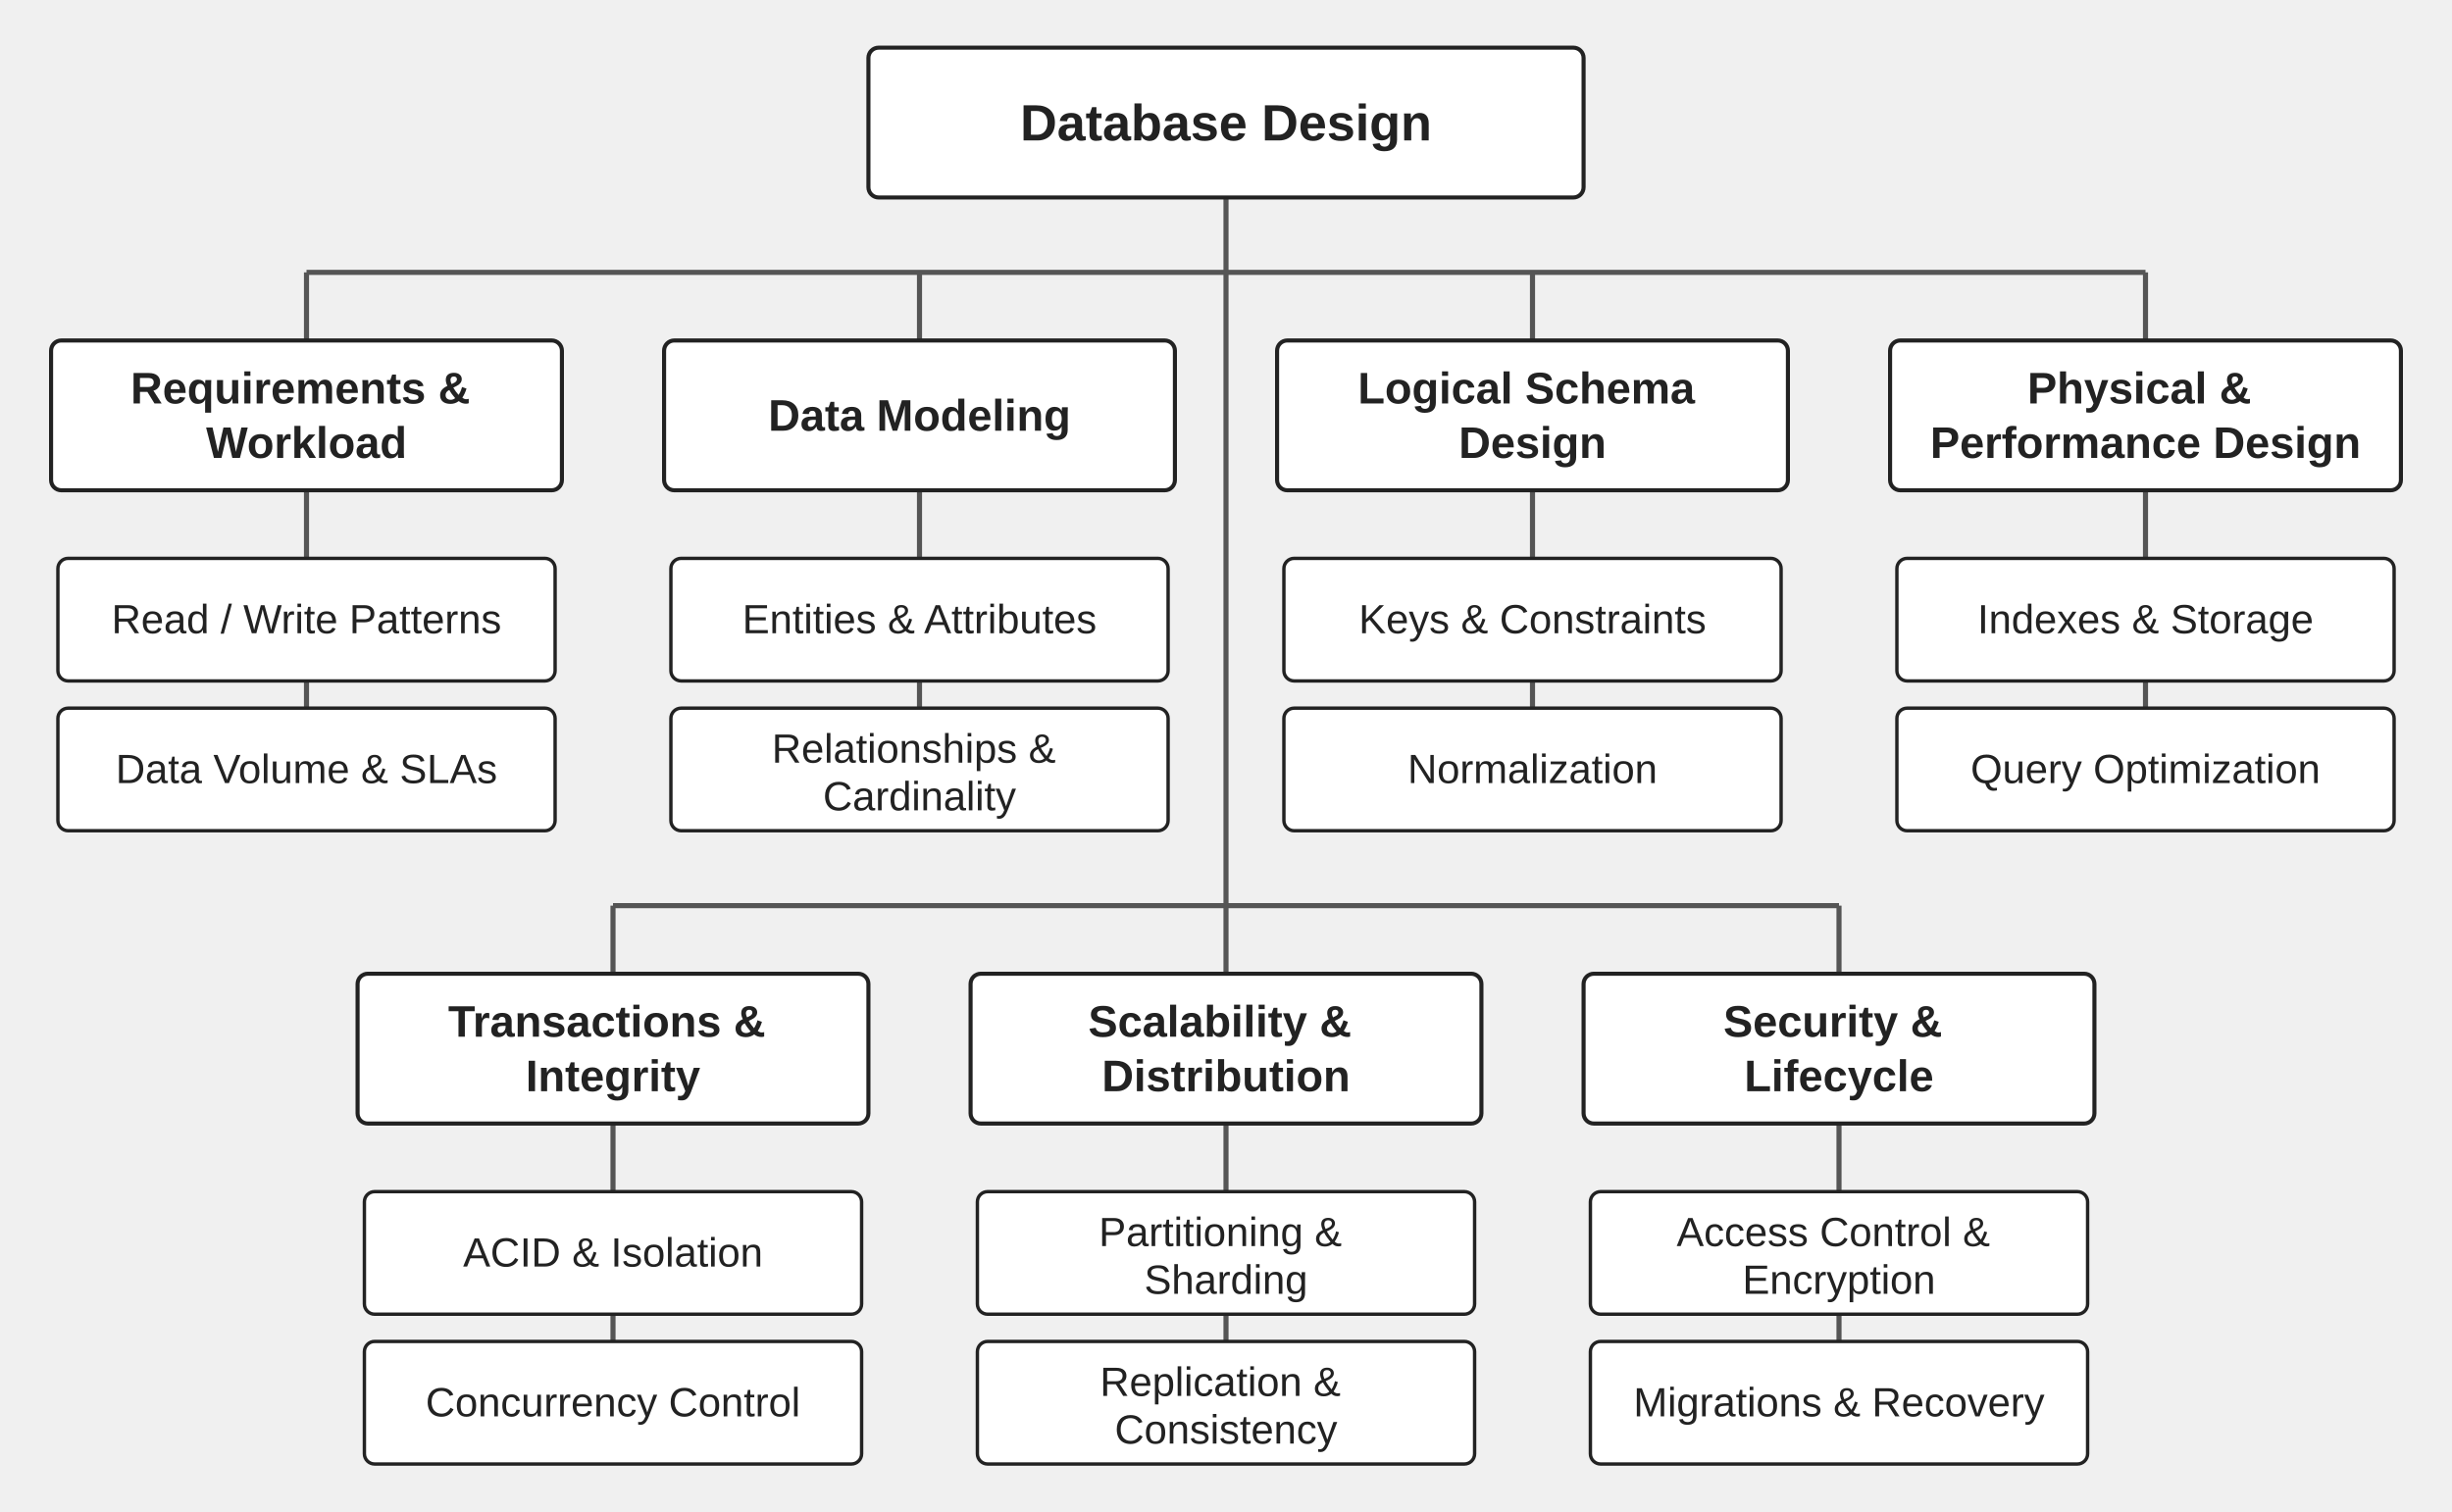
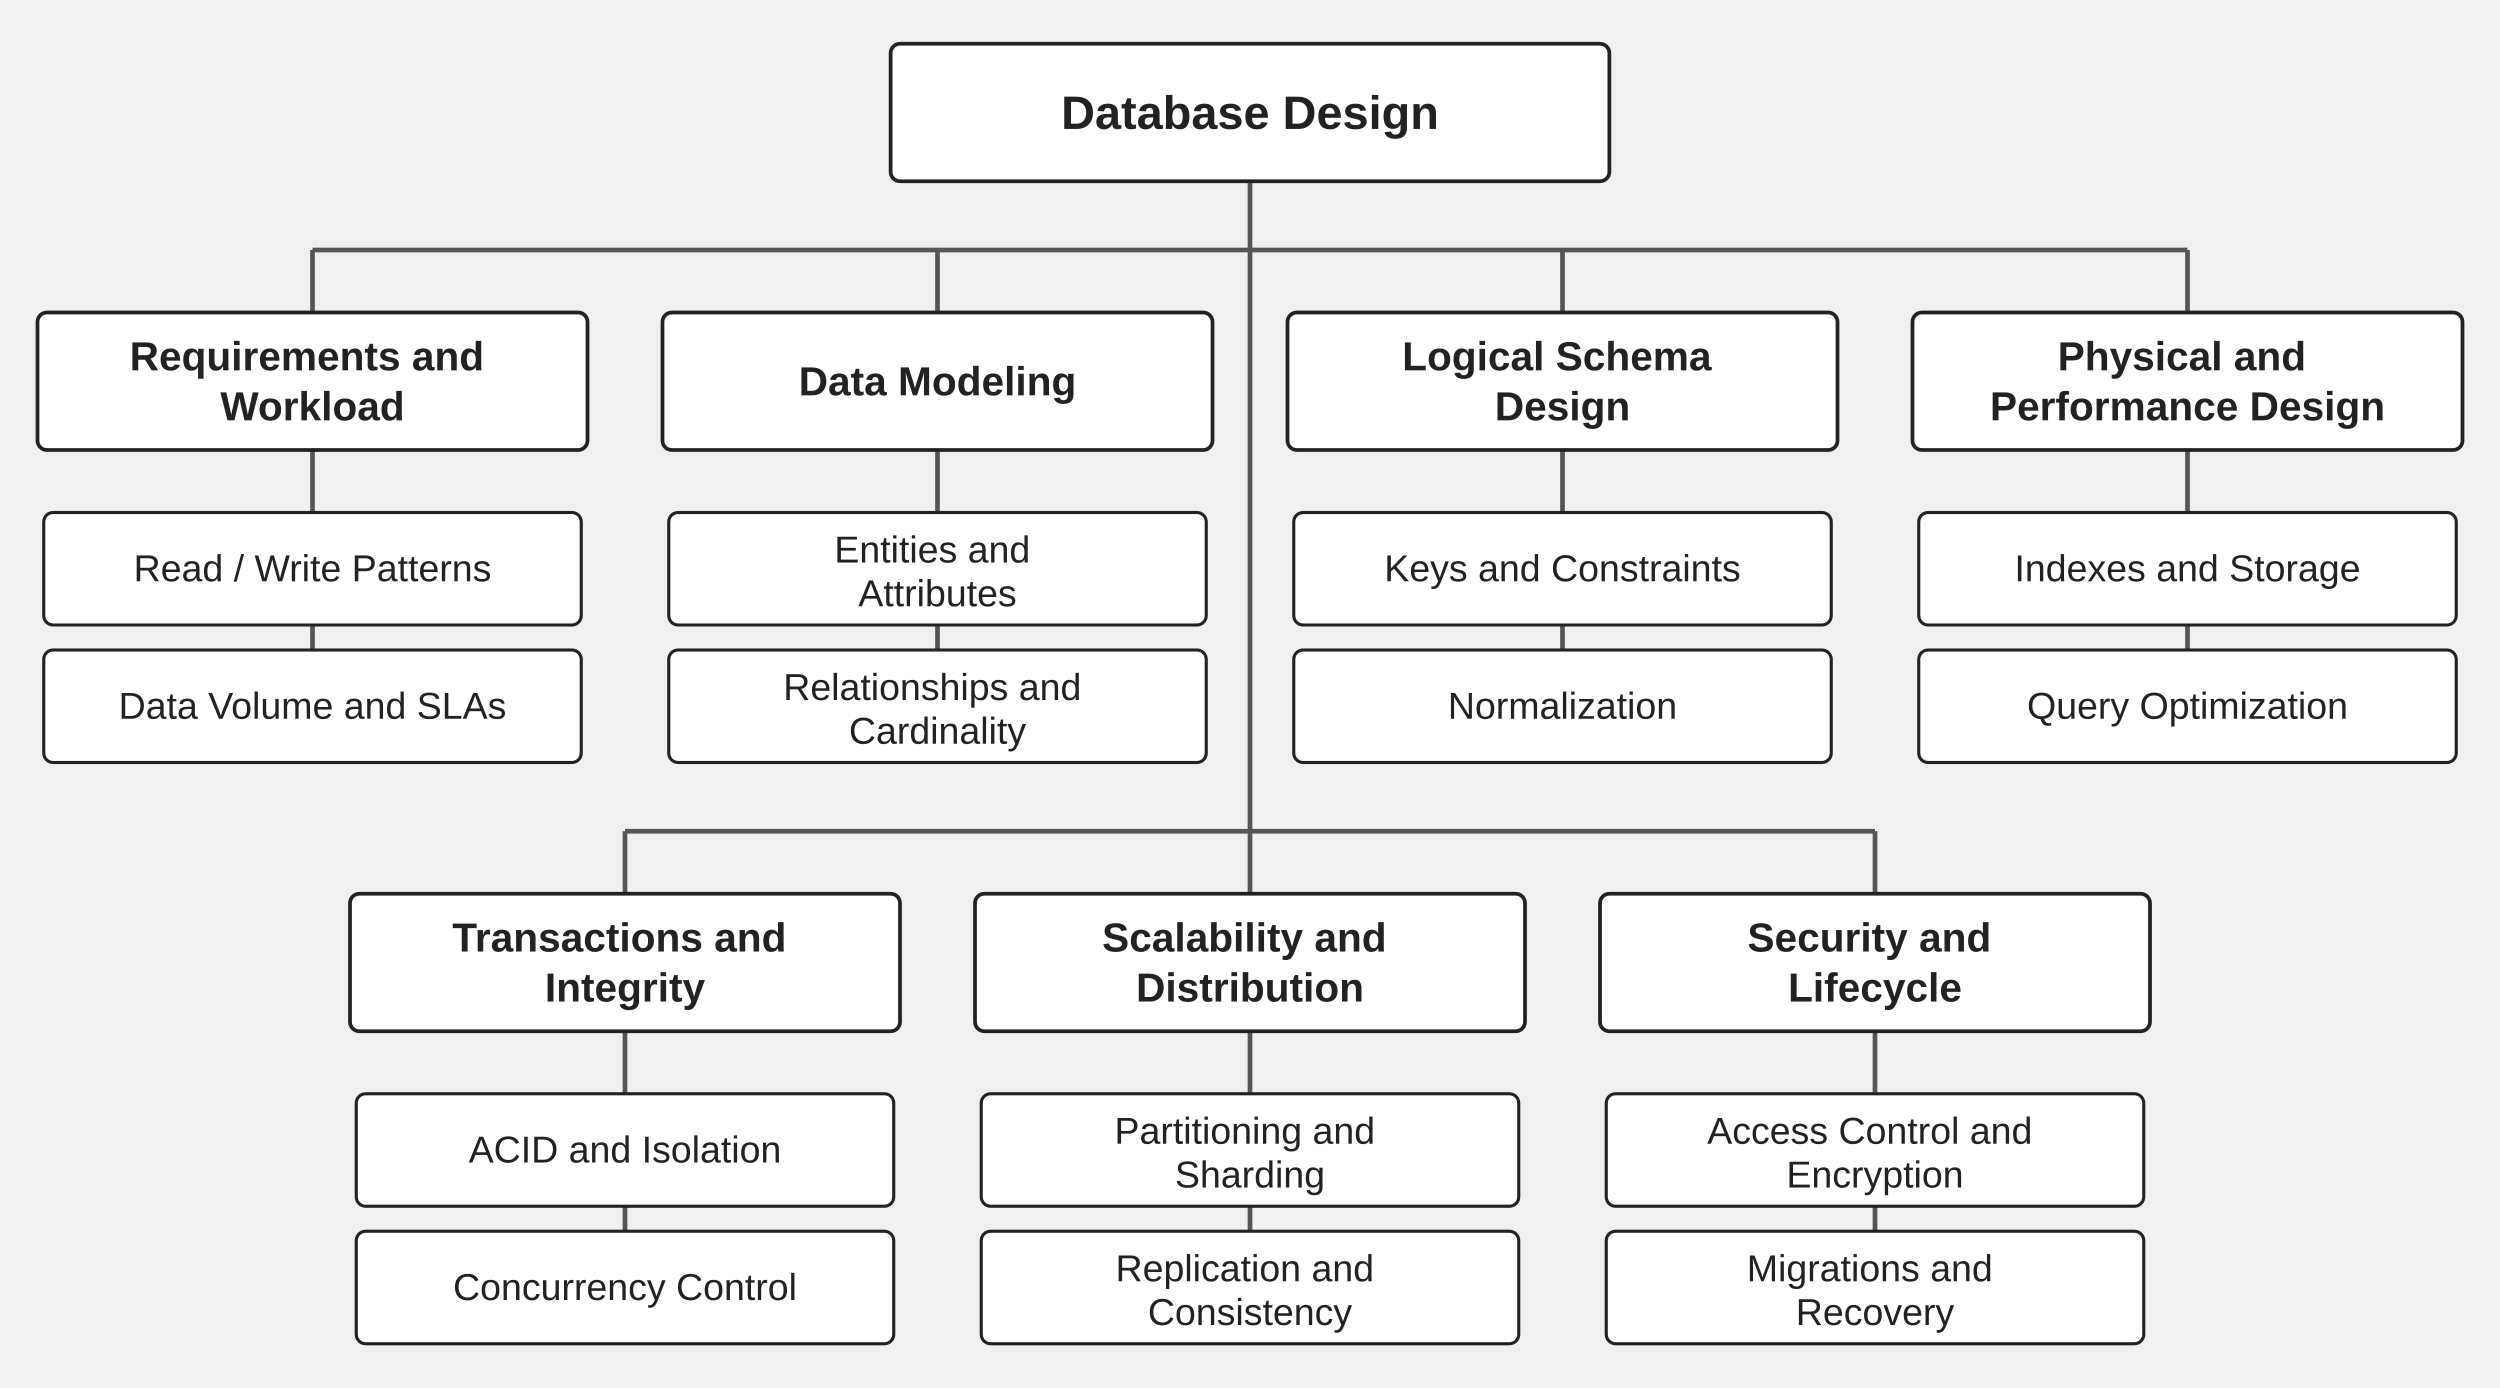
- <svg xmlns="http://www.w3.org/2000/svg" width="720" height="444" viewBox="0 0 720 444" role="img" aria-label="Database design splits into requirements and workload, data modeling, logical schema design, physical and performance design, transactions and integrity, scalability and distribution, and security and lifecycle, each with two main concepts">
-   <path d="M360 58 V80 M90 80 H630" fill="none" stroke="#555555" stroke-width="1.5" />
-   <path d="M90 80 V100 M270 80 V100 M450 80 V100 M630 80 V100" fill="none" stroke="#555555" stroke-width="1.5" />
-   <path d="M360 80 V286 M180 266 H540 M180 266 V286 M540 266 V286" fill="none" stroke="#555555" stroke-width="1.5" />
-   <path d="M90 144 V208 M270 144 V208 M450 144 V208 M630 144 V208" fill="none" stroke="#555555" stroke-width="1.5" />
-   <path d="M180 330 V394 M360 330 V394 M540 330 V394" fill="none" stroke="#555555" stroke-width="1.5" />
-   <rect x="255" y="14" width="210" height="44" rx="3" fill="#FFFFFF" stroke="#222222" stroke-width="1.2" />
-   <text x="360" y="41.25" text-anchor="middle" font-family="system-ui, -apple-system, 'Segoe UI', Arial, sans-serif" font-size="15" font-weight="600" fill="#222222">Database Design</text>
-   <rect x="15" y="100" width="150" height="44" rx="3" fill="#FFFFFF" stroke="#222222" stroke-width="1.2" />
+ <svg xmlns="http://www.w3.org/2000/svg" width="800" height="444" viewBox="0 0 800 444" role="img" aria-label="Database design splits into requirements and workload, data modeling, logical schema design, physical and performance design, transactions and integrity, scalability and distribution, and security and lifecycle, each with two main concepts">
+   <path d="M400 58 V80 M100 80 H700" fill="none" stroke="#555555" stroke-width="1.5" />
+   <path d="M100 80 V100 M300 80 V100 M500 80 V100 M700 80 V100" fill="none" stroke="#555555" stroke-width="1.5" />
+   <path d="M400 80 V286 M200 266 H600 M200 266 V286 M600 266 V286" fill="none" stroke="#555555" stroke-width="1.5" />
+   <path d="M100 144 V208 M300 144 V208 M500 144 V208 M700 144 V208" fill="none" stroke="#555555" stroke-width="1.5" />
+   <path d="M200 330 V394 M400 330 V394 M600 330 V394" fill="none" stroke="#555555" stroke-width="1.5" />
+   <rect x="285" y="14" width="230" height="44" rx="3" fill="#FFFFFF" stroke="#222222" stroke-width="1.2" />
+   <text x="400" y="41.25" text-anchor="middle" font-family="system-ui, -apple-system, 'Segoe UI', Arial, sans-serif" font-size="15" font-weight="600" fill="#222222">Database Design</text>
+   <rect x="12" y="100" width="176" height="44" rx="3" fill="#FFFFFF" stroke="#222222" stroke-width="1.2" />
  <text text-anchor="middle" font-family="system-ui, -apple-system, 'Segoe UI', Arial, sans-serif" font-size="13" font-weight="600" fill="#222222">
-     <tspan x="90" y="118.5">Requirements &amp;</tspan>
-     <tspan x="90" y="134.5">Workload</tspan>
+     <tspan x="100" y="118.5">Requirements and</tspan>
+     <tspan x="100" y="134.5">Workload</tspan>
  </text>
-   <rect x="17" y="164" width="146" height="36" rx="3" fill="#FFFFFF" stroke="#222222" stroke-width="1" />
-   <text x="90" y="186" text-anchor="middle" font-family="system-ui, -apple-system, 'Segoe UI', Arial, sans-serif" font-size="12" font-weight="400" fill="#222222">Read / Write Patterns</text>
-   <rect x="17" y="208" width="146" height="36" rx="3" fill="#FFFFFF" stroke="#222222" stroke-width="1" />
-   <text x="90" y="230" text-anchor="middle" font-family="system-ui, -apple-system, 'Segoe UI', Arial, sans-serif" font-size="12" font-weight="400" fill="#222222">Data Volume &amp; SLAs</text>
-   <rect x="195" y="100" width="150" height="44" rx="3" fill="#FFFFFF" stroke="#222222" stroke-width="1.2" />
-   <text x="270" y="126.5" text-anchor="middle" font-family="system-ui, -apple-system, 'Segoe UI', Arial, sans-serif" font-size="13" font-weight="600" fill="#222222">Data Modeling</text>
-   <rect x="197" y="164" width="146" height="36" rx="3" fill="#FFFFFF" stroke="#222222" stroke-width="1" />
-   <text x="270" y="186" text-anchor="middle" font-family="system-ui, -apple-system, 'Segoe UI', Arial, sans-serif" font-size="12" font-weight="400" fill="#222222">Entities &amp; Attributes</text>
-   <rect x="197" y="208" width="146" height="36" rx="3" fill="#FFFFFF" stroke="#222222" stroke-width="1" />
+   <rect x="14" y="164" width="172" height="36" rx="3" fill="#FFFFFF" stroke="#222222" stroke-width="1" />
+   <text x="100" y="186" text-anchor="middle" font-family="system-ui, -apple-system, 'Segoe UI', Arial, sans-serif" font-size="12" font-weight="400" fill="#222222">Read / Write Patterns</text>
+   <rect x="14" y="208" width="172" height="36" rx="3" fill="#FFFFFF" stroke="#222222" stroke-width="1" />
+   <text x="100" y="230" text-anchor="middle" font-family="system-ui, -apple-system, 'Segoe UI', Arial, sans-serif" font-size="12" font-weight="400" fill="#222222">Data Volume and SLAs</text>
+   <rect x="212" y="100" width="176" height="44" rx="3" fill="#FFFFFF" stroke="#222222" stroke-width="1.2" />
+   <text x="300" y="126.5" text-anchor="middle" font-family="system-ui, -apple-system, 'Segoe UI', Arial, sans-serif" font-size="13" font-weight="600" fill="#222222">Data Modeling</text>
+   <rect x="214" y="164" width="172" height="36" rx="3" fill="#FFFFFF" stroke="#222222" stroke-width="1" />
  <text text-anchor="middle" font-family="system-ui, -apple-system, 'Segoe UI', Arial, sans-serif" font-size="12" font-weight="400" fill="#222222">
-     <tspan x="270" y="224">Relationships &amp;</tspan>
-     <tspan x="270" y="238">Cardinality</tspan>
+     <tspan x="300" y="180">Entities and</tspan>
+     <tspan x="300" y="194">Attributes</tspan>
  </text>
-   <rect x="375" y="100" width="150" height="44" rx="3" fill="#FFFFFF" stroke="#222222" stroke-width="1.2" />
+   <rect x="214" y="208" width="172" height="36" rx="3" fill="#FFFFFF" stroke="#222222" stroke-width="1" />
+   <text text-anchor="middle" font-family="system-ui, -apple-system, 'Segoe UI', Arial, sans-serif" font-size="12" font-weight="400" fill="#222222">
+     <tspan x="300" y="224">Relationships and</tspan>
+     <tspan x="300" y="238">Cardinality</tspan>
+   </text>
+   <rect x="412" y="100" width="176" height="44" rx="3" fill="#FFFFFF" stroke="#222222" stroke-width="1.2" />
  <text text-anchor="middle" font-family="system-ui, -apple-system, 'Segoe UI', Arial, sans-serif" font-size="13" font-weight="600" fill="#222222">
-     <tspan x="450" y="118.5">Logical Schema</tspan>
-     <tspan x="450" y="134.5">Design</tspan>
+     <tspan x="500" y="118.5">Logical Schema</tspan>
+     <tspan x="500" y="134.5">Design</tspan>
  </text>
-   <rect x="377" y="164" width="146" height="36" rx="3" fill="#FFFFFF" stroke="#222222" stroke-width="1" />
-   <text x="450" y="186" text-anchor="middle" font-family="system-ui, -apple-system, 'Segoe UI', Arial, sans-serif" font-size="12" font-weight="400" fill="#222222">Keys &amp; Constraints</text>
-   <rect x="377" y="208" width="146" height="36" rx="3" fill="#FFFFFF" stroke="#222222" stroke-width="1" />
-   <text x="450" y="230" text-anchor="middle" font-family="system-ui, -apple-system, 'Segoe UI', Arial, sans-serif" font-size="12" font-weight="400" fill="#222222">Normalization</text>
-   <rect x="555" y="100" width="150" height="44" rx="3" fill="#FFFFFF" stroke="#222222" stroke-width="1.2" />
+   <rect x="414" y="164" width="172" height="36" rx="3" fill="#FFFFFF" stroke="#222222" stroke-width="1" />
+   <text x="500" y="186" text-anchor="middle" font-family="system-ui, -apple-system, 'Segoe UI', Arial, sans-serif" font-size="12" font-weight="400" fill="#222222">Keys and Constraints</text>
+   <rect x="414" y="208" width="172" height="36" rx="3" fill="#FFFFFF" stroke="#222222" stroke-width="1" />
+   <text x="500" y="230" text-anchor="middle" font-family="system-ui, -apple-system, 'Segoe UI', Arial, sans-serif" font-size="12" font-weight="400" fill="#222222">Normalization</text>
+   <rect x="612" y="100" width="176" height="44" rx="3" fill="#FFFFFF" stroke="#222222" stroke-width="1.2" />
  <text text-anchor="middle" font-family="system-ui, -apple-system, 'Segoe UI', Arial, sans-serif" font-size="13" font-weight="600" fill="#222222">
-     <tspan x="630" y="118.5">Physical &amp;</tspan>
-     <tspan x="630" y="134.5">Performance Design</tspan>
+     <tspan x="700" y="118.5">Physical and</tspan>
+     <tspan x="700" y="134.5">Performance Design</tspan>
  </text>
-   <rect x="557" y="164" width="146" height="36" rx="3" fill="#FFFFFF" stroke="#222222" stroke-width="1" />
-   <text x="630" y="186" text-anchor="middle" font-family="system-ui, -apple-system, 'Segoe UI', Arial, sans-serif" font-size="12" font-weight="400" fill="#222222">Indexes &amp; Storage</text>
-   <rect x="557" y="208" width="146" height="36" rx="3" fill="#FFFFFF" stroke="#222222" stroke-width="1" />
-   <text x="630" y="230" text-anchor="middle" font-family="system-ui, -apple-system, 'Segoe UI', Arial, sans-serif" font-size="12" font-weight="400" fill="#222222">Query Optimization</text>
-   <rect x="105" y="286" width="150" height="44" rx="3" fill="#FFFFFF" stroke="#222222" stroke-width="1.2" />
+   <rect x="614" y="164" width="172" height="36" rx="3" fill="#FFFFFF" stroke="#222222" stroke-width="1" />
+   <text x="700" y="186" text-anchor="middle" font-family="system-ui, -apple-system, 'Segoe UI', Arial, sans-serif" font-size="12" font-weight="400" fill="#222222">Indexes and Storage</text>
+   <rect x="614" y="208" width="172" height="36" rx="3" fill="#FFFFFF" stroke="#222222" stroke-width="1" />
+   <text x="700" y="230" text-anchor="middle" font-family="system-ui, -apple-system, 'Segoe UI', Arial, sans-serif" font-size="12" font-weight="400" fill="#222222">Query Optimization</text>
+   <rect x="112" y="286" width="176" height="44" rx="3" fill="#FFFFFF" stroke="#222222" stroke-width="1.2" />
  <text text-anchor="middle" font-family="system-ui, -apple-system, 'Segoe UI', Arial, sans-serif" font-size="13" font-weight="600" fill="#222222">
-     <tspan x="180" y="304.5">Transactions &amp;</tspan>
-     <tspan x="180" y="320.5">Integrity</tspan>
+     <tspan x="200" y="304.5">Transactions and</tspan>
+     <tspan x="200" y="320.5">Integrity</tspan>
  </text>
-   <rect x="107" y="350" width="146" height="36" rx="3" fill="#FFFFFF" stroke="#222222" stroke-width="1" />
-   <text x="180" y="372" text-anchor="middle" font-family="system-ui, -apple-system, 'Segoe UI', Arial, sans-serif" font-size="12" font-weight="400" fill="#222222">ACID &amp; Isolation</text>
-   <rect x="107" y="394" width="146" height="36" rx="3" fill="#FFFFFF" stroke="#222222" stroke-width="1" />
-   <text x="180" y="416" text-anchor="middle" font-family="system-ui, -apple-system, 'Segoe UI', Arial, sans-serif" font-size="12" font-weight="400" fill="#222222">Concurrency Control</text>
-   <rect x="285" y="286" width="150" height="44" rx="3" fill="#FFFFFF" stroke="#222222" stroke-width="1.2" />
+   <rect x="114" y="350" width="172" height="36" rx="3" fill="#FFFFFF" stroke="#222222" stroke-width="1" />
+   <text x="200" y="372" text-anchor="middle" font-family="system-ui, -apple-system, 'Segoe UI', Arial, sans-serif" font-size="12" font-weight="400" fill="#222222">ACID and Isolation</text>
+   <rect x="114" y="394" width="172" height="36" rx="3" fill="#FFFFFF" stroke="#222222" stroke-width="1" />
+   <text x="200" y="416" text-anchor="middle" font-family="system-ui, -apple-system, 'Segoe UI', Arial, sans-serif" font-size="12" font-weight="400" fill="#222222">Concurrency Control</text>
+   <rect x="312" y="286" width="176" height="44" rx="3" fill="#FFFFFF" stroke="#222222" stroke-width="1.2" />
  <text text-anchor="middle" font-family="system-ui, -apple-system, 'Segoe UI', Arial, sans-serif" font-size="13" font-weight="600" fill="#222222">
-     <tspan x="360" y="304.5">Scalability &amp;</tspan>
-     <tspan x="360" y="320.5">Distribution</tspan>
+     <tspan x="400" y="304.5">Scalability and</tspan>
+     <tspan x="400" y="320.5">Distribution</tspan>
  </text>
-   <rect x="287" y="350" width="146" height="36" rx="3" fill="#FFFFFF" stroke="#222222" stroke-width="1" />
+   <rect x="314" y="350" width="172" height="36" rx="3" fill="#FFFFFF" stroke="#222222" stroke-width="1" />
  <text text-anchor="middle" font-family="system-ui, -apple-system, 'Segoe UI', Arial, sans-serif" font-size="12" font-weight="400" fill="#222222">
-     <tspan x="360" y="366">Partitioning &amp;</tspan>
-     <tspan x="360" y="380">Sharding</tspan>
+     <tspan x="400" y="366">Partitioning and</tspan>
+     <tspan x="400" y="380">Sharding</tspan>
  </text>
-   <rect x="287" y="394" width="146" height="36" rx="3" fill="#FFFFFF" stroke="#222222" stroke-width="1" />
+   <rect x="314" y="394" width="172" height="36" rx="3" fill="#FFFFFF" stroke="#222222" stroke-width="1" />
  <text text-anchor="middle" font-family="system-ui, -apple-system, 'Segoe UI', Arial, sans-serif" font-size="12" font-weight="400" fill="#222222">
-     <tspan x="360" y="410">Replication &amp;</tspan>
-     <tspan x="360" y="424">Consistency</tspan>
+     <tspan x="400" y="410">Replication and</tspan>
+     <tspan x="400" y="424">Consistency</tspan>
  </text>
-   <rect x="465" y="286" width="150" height="44" rx="3" fill="#FFFFFF" stroke="#222222" stroke-width="1.2" />
+   <rect x="512" y="286" width="176" height="44" rx="3" fill="#FFFFFF" stroke="#222222" stroke-width="1.2" />
  <text text-anchor="middle" font-family="system-ui, -apple-system, 'Segoe UI', Arial, sans-serif" font-size="13" font-weight="600" fill="#222222">
-     <tspan x="540" y="304.5">Security &amp;</tspan>
-     <tspan x="540" y="320.5">Lifecycle</tspan>
+     <tspan x="600" y="304.5">Security and</tspan>
+     <tspan x="600" y="320.5">Lifecycle</tspan>
  </text>
-   <rect x="467" y="350" width="146" height="36" rx="3" fill="#FFFFFF" stroke="#222222" stroke-width="1" />
+   <rect x="514" y="350" width="172" height="36" rx="3" fill="#FFFFFF" stroke="#222222" stroke-width="1" />
  <text text-anchor="middle" font-family="system-ui, -apple-system, 'Segoe UI', Arial, sans-serif" font-size="12" font-weight="400" fill="#222222">
-     <tspan x="540" y="366">Access Control &amp;</tspan>
-     <tspan x="540" y="380">Encryption</tspan>
+     <tspan x="600" y="366">Access Control and</tspan>
+     <tspan x="600" y="380">Encryption</tspan>
  </text>
-   <rect x="467" y="394" width="146" height="36" rx="3" fill="#FFFFFF" stroke="#222222" stroke-width="1" />
-   <text x="540" y="416" text-anchor="middle" font-family="system-ui, -apple-system, 'Segoe UI', Arial, sans-serif" font-size="12" font-weight="400" fill="#222222">Migrations &amp; Recovery</text>
+   <rect x="514" y="394" width="172" height="36" rx="3" fill="#FFFFFF" stroke="#222222" stroke-width="1" />
+   <text text-anchor="middle" font-family="system-ui, -apple-system, 'Segoe UI', Arial, sans-serif" font-size="12" font-weight="400" fill="#222222">
+     <tspan x="600" y="410">Migrations and</tspan>
+     <tspan x="600" y="424">Recovery</tspan>
+   </text>
</svg>
